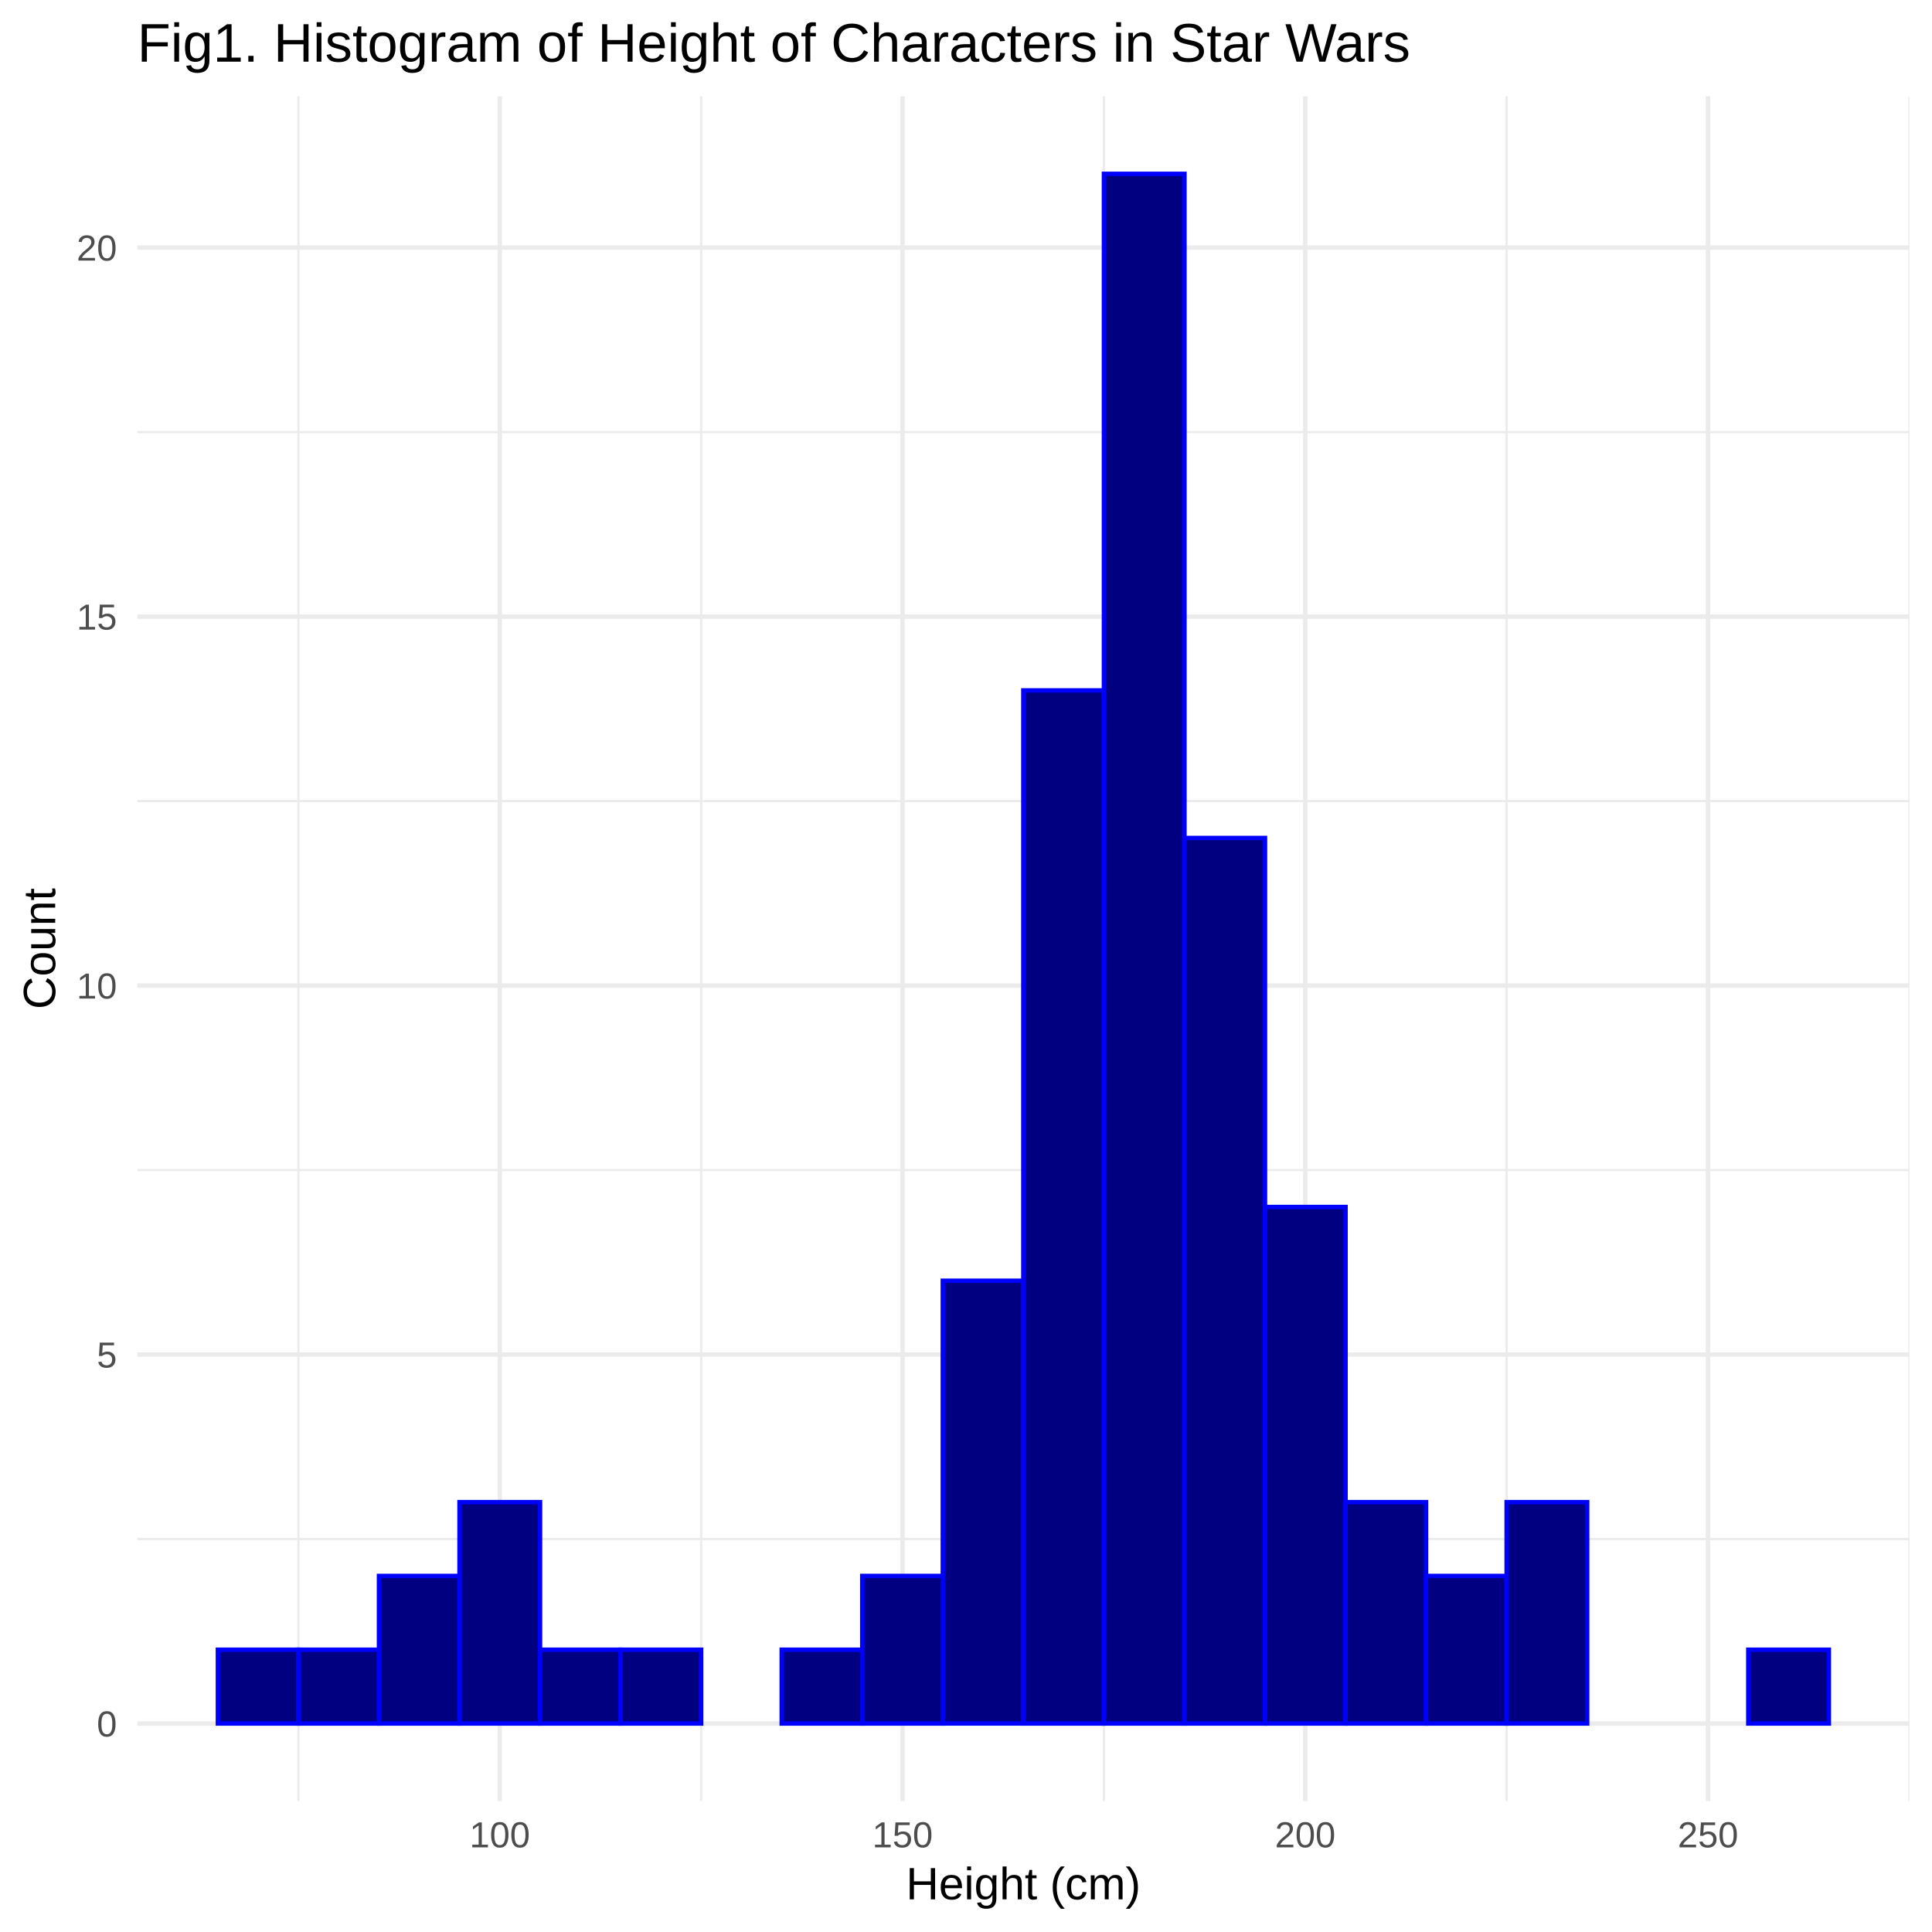
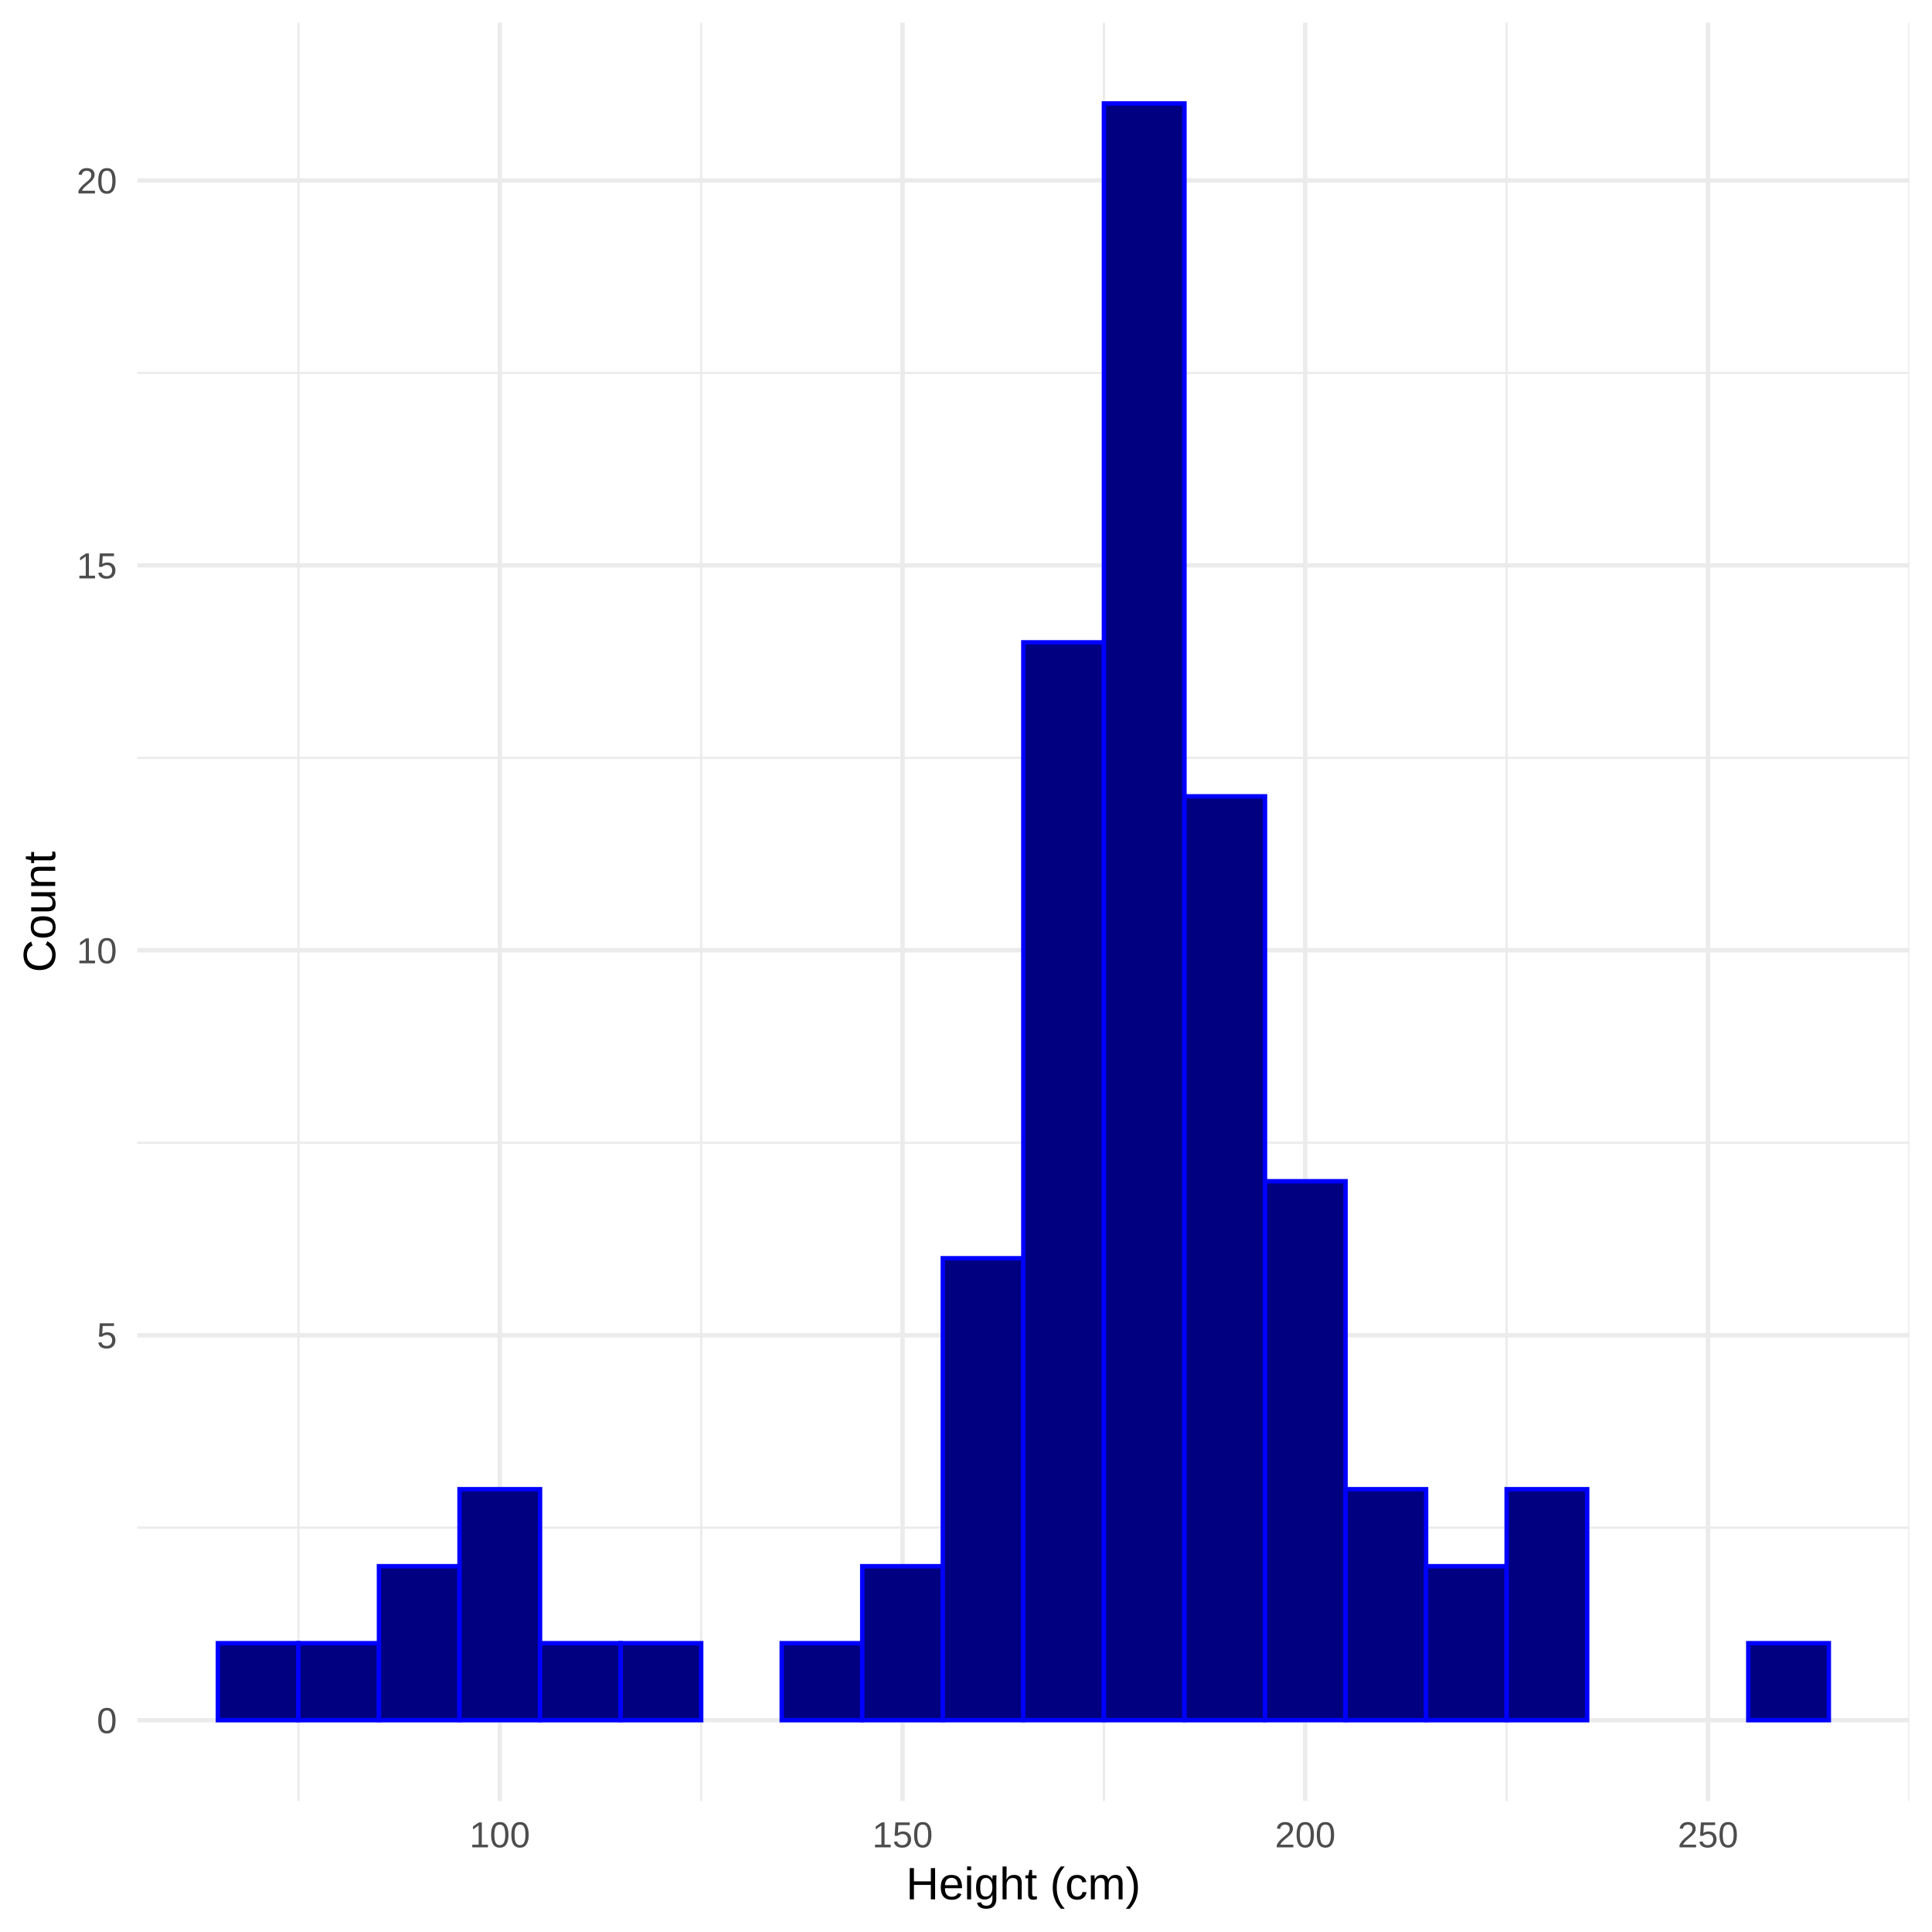
<svg xmlns="http://www.w3.org/2000/svg" class="svglite" width="468.00pt" height="468.00pt" viewBox="0 0 468.00 468.00">
  <defs>
    <style type="text/css">
    .svglite line, .svglite polyline, .svglite polygon, .svglite path, .svglite rect, .svglite circle {
      fill: none;
      stroke: #000000;
      stroke-linecap: round;
      stroke-linejoin: round;
      stroke-miterlimit: 10.00;
    }
    .svglite text {
      white-space: pre;
    }
  </style>
  </defs>
  <rect width="100%" height="100%" style="stroke: none; fill: #FFFFFF;" />
  <defs>
    <clipPath id="cpMC4wMHw0NjguMDB8MC4wMHw0NjguMDA=">
      <rect x="0.00" y="0.00" width="468.00" height="468.00" />
    </clipPath>
  </defs>
  <g clip-path="url(#cpMC4wMHw0NjguMDB8MC4wMHw0NjguMDA=)">
</g>
  <defs>
-     <clipPath id="cpMzMuMjd8NDYyLjUyfDIzLjM0fDQzNi4yNw==">
-       <rect x="33.27" y="23.34" width="429.25" height="412.93" />
+     <clipPath id="cpMzMuMjd8NDYyLjUyfDUuNDh8NDM2LjI3">
+       <rect x="33.27" y="5.48" width="429.25" height="430.79" />
    </clipPath>
  </defs>
-   <g clip-path="url(#cpMzMuMjd8NDYyLjUyfDIzLjM0fDQzNi4yNw==)">
-     <polyline points="33.27,372.81 462.52,372.81 " style="stroke-width: 0.53; stroke: #EBEBEB; stroke-linecap: butt;" />
-     <polyline points="33.27,283.43 462.52,283.43 " style="stroke-width: 0.53; stroke: #EBEBEB; stroke-linecap: butt;" />
-     <polyline points="33.27,194.05 462.52,194.05 " style="stroke-width: 0.53; stroke: #EBEBEB; stroke-linecap: butt;" />
-     <polyline points="33.27,104.67 462.52,104.67 " style="stroke-width: 0.53; stroke: #EBEBEB; stroke-linecap: butt;" />
-     <polyline points="72.29,436.27 72.29,23.34 " style="stroke-width: 0.53; stroke: #EBEBEB; stroke-linecap: butt;" />
-     <polyline points="169.85,436.27 169.85,23.34 " style="stroke-width: 0.53; stroke: #EBEBEB; stroke-linecap: butt;" />
-     <polyline points="267.41,436.27 267.41,23.34 " style="stroke-width: 0.53; stroke: #EBEBEB; stroke-linecap: butt;" />
-     <polyline points="364.96,436.27 364.96,23.34 " style="stroke-width: 0.53; stroke: #EBEBEB; stroke-linecap: butt;" />
-     <polyline points="462.52,436.27 462.52,23.34 " style="stroke-width: 0.53; stroke: #EBEBEB; stroke-linecap: butt;" />
-     <polyline points="33.27,417.50 462.52,417.50 " style="stroke-width: 1.07; stroke: #EBEBEB; stroke-linecap: butt;" />
-     <polyline points="33.27,328.12 462.52,328.12 " style="stroke-width: 1.07; stroke: #EBEBEB; stroke-linecap: butt;" />
-     <polyline points="33.27,238.74 462.52,238.74 " style="stroke-width: 1.07; stroke: #EBEBEB; stroke-linecap: butt;" />
-     <polyline points="33.27,149.36 462.52,149.36 " style="stroke-width: 1.07; stroke: #EBEBEB; stroke-linecap: butt;" />
-     <polyline points="33.27,59.98 462.52,59.98 " style="stroke-width: 1.07; stroke: #EBEBEB; stroke-linecap: butt;" />
-     <polyline points="121.07,436.27 121.07,23.34 " style="stroke-width: 1.07; stroke: #EBEBEB; stroke-linecap: butt;" />
-     <polyline points="218.63,436.27 218.63,23.34 " style="stroke-width: 1.07; stroke: #EBEBEB; stroke-linecap: butt;" />
-     <polyline points="316.18,436.27 316.18,23.34 " style="stroke-width: 1.07; stroke: #EBEBEB; stroke-linecap: butt;" />
-     <polyline points="413.74,436.27 413.74,23.34 " style="stroke-width: 1.07; stroke: #EBEBEB; stroke-linecap: butt;" />
-     <rect x="52.78" y="399.62" width="19.51" height="17.88" style="stroke-width: 1.07; stroke: #0000FF; stroke-linecap: butt; stroke-linejoin: miter; fill: #000080;" />
-     <rect x="72.29" y="399.62" width="19.51" height="17.88" style="stroke-width: 1.07; stroke: #0000FF; stroke-linecap: butt; stroke-linejoin: miter; fill: #000080;" />
-     <rect x="91.80" y="381.75" width="19.51" height="35.75" style="stroke-width: 1.07; stroke: #0000FF; stroke-linecap: butt; stroke-linejoin: miter; fill: #000080;" />
-     <rect x="111.31" y="363.87" width="19.51" height="53.63" style="stroke-width: 1.07; stroke: #0000FF; stroke-linecap: butt; stroke-linejoin: miter; fill: #000080;" />
-     <rect x="130.82" y="399.62" width="19.51" height="17.88" style="stroke-width: 1.07; stroke: #0000FF; stroke-linecap: butt; stroke-linejoin: miter; fill: #000080;" />
-     <rect x="150.34" y="399.62" width="19.51" height="17.88" style="stroke-width: 1.07; stroke: #0000FF; stroke-linecap: butt; stroke-linejoin: miter; fill: #000080;" />
-     <rect x="169.85" y="417.50" width="19.51" height="0.00" style="stroke-width: 1.07; stroke: #0000FF; stroke-linecap: butt; stroke-linejoin: miter; fill: #000080;" />
-     <rect x="189.36" y="399.62" width="19.51" height="17.88" style="stroke-width: 1.07; stroke: #0000FF; stroke-linecap: butt; stroke-linejoin: miter; fill: #000080;" />
-     <rect x="208.87" y="381.75" width="19.51" height="35.75" style="stroke-width: 1.07; stroke: #0000FF; stroke-linecap: butt; stroke-linejoin: miter; fill: #000080;" />
-     <rect x="228.38" y="310.24" width="19.51" height="107.25" style="stroke-width: 1.07; stroke: #0000FF; stroke-linecap: butt; stroke-linejoin: miter; fill: #000080;" />
-     <rect x="247.89" y="167.24" width="19.51" height="250.26" style="stroke-width: 1.07; stroke: #0000FF; stroke-linecap: butt; stroke-linejoin: miter; fill: #000080;" />
-     <rect x="267.41" y="42.11" width="19.51" height="375.39" style="stroke-width: 1.07; stroke: #0000FF; stroke-linecap: butt; stroke-linejoin: miter; fill: #000080;" />
-     <rect x="286.92" y="202.99" width="19.51" height="214.51" style="stroke-width: 1.07; stroke: #0000FF; stroke-linecap: butt; stroke-linejoin: miter; fill: #000080;" />
-     <rect x="306.43" y="292.37" width="19.51" height="125.13" style="stroke-width: 1.07; stroke: #0000FF; stroke-linecap: butt; stroke-linejoin: miter; fill: #000080;" />
-     <rect x="325.94" y="363.87" width="19.51" height="53.63" style="stroke-width: 1.07; stroke: #0000FF; stroke-linecap: butt; stroke-linejoin: miter; fill: #000080;" />
-     <rect x="345.45" y="381.75" width="19.51" height="35.75" style="stroke-width: 1.07; stroke: #0000FF; stroke-linecap: butt; stroke-linejoin: miter; fill: #000080;" />
-     <rect x="364.96" y="363.87" width="19.51" height="53.63" style="stroke-width: 1.07; stroke: #0000FF; stroke-linecap: butt; stroke-linejoin: miter; fill: #000080;" />
-     <rect x="384.47" y="417.50" width="19.51" height="0.00" style="stroke-width: 1.07; stroke: #0000FF; stroke-linecap: butt; stroke-linejoin: miter; fill: #000080;" />
-     <rect x="403.99" y="417.50" width="19.51" height="0.00" style="stroke-width: 1.07; stroke: #0000FF; stroke-linecap: butt; stroke-linejoin: miter; fill: #000080;" />
-     <rect x="423.50" y="399.62" width="19.51" height="17.88" style="stroke-width: 1.07; stroke: #0000FF; stroke-linecap: butt; stroke-linejoin: miter; fill: #000080;" />
+   <g clip-path="url(#cpMzMuMjd8NDYyLjUyfDUuNDh8NDM2LjI3)">
+     <polyline points="33.27,370.06 462.52,370.06 " style="stroke-width: 0.53; stroke: #EBEBEB; stroke-linecap: butt;" />
+     <polyline points="33.27,276.82 462.52,276.82 " style="stroke-width: 0.53; stroke: #EBEBEB; stroke-linecap: butt;" />
+     <polyline points="33.27,183.58 462.52,183.58 " style="stroke-width: 0.53; stroke: #EBEBEB; stroke-linecap: butt;" />
+     <polyline points="33.27,90.33 462.52,90.33 " style="stroke-width: 0.53; stroke: #EBEBEB; stroke-linecap: butt;" />
+     <polyline points="72.29,436.27 72.29,5.48 " style="stroke-width: 0.53; stroke: #EBEBEB; stroke-linecap: butt;" />
+     <polyline points="169.85,436.27 169.85,5.48 " style="stroke-width: 0.53; stroke: #EBEBEB; stroke-linecap: butt;" />
+     <polyline points="267.41,436.27 267.41,5.48 " style="stroke-width: 0.53; stroke: #EBEBEB; stroke-linecap: butt;" />
+     <polyline points="364.96,436.27 364.96,5.48 " style="stroke-width: 0.53; stroke: #EBEBEB; stroke-linecap: butt;" />
+     <polyline points="462.52,436.27 462.52,5.48 " style="stroke-width: 0.53; stroke: #EBEBEB; stroke-linecap: butt;" />
+     <polyline points="33.27,416.68 462.52,416.68 " style="stroke-width: 1.07; stroke: #EBEBEB; stroke-linecap: butt;" />
+     <polyline points="33.27,323.44 462.52,323.44 " style="stroke-width: 1.07; stroke: #EBEBEB; stroke-linecap: butt;" />
+     <polyline points="33.27,230.20 462.52,230.20 " style="stroke-width: 1.07; stroke: #EBEBEB; stroke-linecap: butt;" />
+     <polyline points="33.27,136.95 462.52,136.95 " style="stroke-width: 1.07; stroke: #EBEBEB; stroke-linecap: butt;" />
+     <polyline points="33.27,43.71 462.52,43.71 " style="stroke-width: 1.07; stroke: #EBEBEB; stroke-linecap: butt;" />
+     <polyline points="121.07,436.27 121.07,5.48 " style="stroke-width: 1.07; stroke: #EBEBEB; stroke-linecap: butt;" />
+     <polyline points="218.63,436.27 218.63,5.48 " style="stroke-width: 1.07; stroke: #EBEBEB; stroke-linecap: butt;" />
+     <polyline points="316.18,436.27 316.18,5.48 " style="stroke-width: 1.07; stroke: #EBEBEB; stroke-linecap: butt;" />
+     <polyline points="413.74,436.27 413.74,5.48 " style="stroke-width: 1.07; stroke: #EBEBEB; stroke-linecap: butt;" />
+     <rect x="52.78" y="398.04" width="19.51" height="18.65" style="stroke-width: 1.07; stroke: #0000FF; stroke-linecap: butt; stroke-linejoin: miter; fill: #000080;" />
+     <rect x="72.29" y="398.04" width="19.51" height="18.65" style="stroke-width: 1.07; stroke: #0000FF; stroke-linecap: butt; stroke-linejoin: miter; fill: #000080;" />
+     <rect x="91.80" y="379.39" width="19.51" height="37.30" style="stroke-width: 1.07; stroke: #0000FF; stroke-linecap: butt; stroke-linejoin: miter; fill: #000080;" />
+     <rect x="111.31" y="360.74" width="19.51" height="55.95" style="stroke-width: 1.07; stroke: #0000FF; stroke-linecap: butt; stroke-linejoin: miter; fill: #000080;" />
+     <rect x="130.82" y="398.04" width="19.51" height="18.65" style="stroke-width: 1.07; stroke: #0000FF; stroke-linecap: butt; stroke-linejoin: miter; fill: #000080;" />
+     <rect x="150.34" y="398.04" width="19.51" height="18.65" style="stroke-width: 1.07; stroke: #0000FF; stroke-linecap: butt; stroke-linejoin: miter; fill: #000080;" />
+     <rect x="169.85" y="416.68" width="19.51" height="0.00" style="stroke-width: 1.07; stroke: #0000FF; stroke-linecap: butt; stroke-linejoin: miter; fill: #000080;" />
+     <rect x="189.36" y="398.04" width="19.51" height="18.65" style="stroke-width: 1.07; stroke: #0000FF; stroke-linecap: butt; stroke-linejoin: miter; fill: #000080;" />
+     <rect x="208.87" y="379.39" width="19.51" height="37.30" style="stroke-width: 1.07; stroke: #0000FF; stroke-linecap: butt; stroke-linejoin: miter; fill: #000080;" />
+     <rect x="228.38" y="304.79" width="19.51" height="111.89" style="stroke-width: 1.07; stroke: #0000FF; stroke-linecap: butt; stroke-linejoin: miter; fill: #000080;" />
+     <rect x="247.89" y="155.60" width="19.51" height="261.08" style="stroke-width: 1.07; stroke: #0000FF; stroke-linecap: butt; stroke-linejoin: miter; fill: #000080;" />
+     <rect x="267.41" y="25.06" width="19.51" height="391.62" style="stroke-width: 1.07; stroke: #0000FF; stroke-linecap: butt; stroke-linejoin: miter; fill: #000080;" />
+     <rect x="286.92" y="192.90" width="19.51" height="223.79" style="stroke-width: 1.07; stroke: #0000FF; stroke-linecap: butt; stroke-linejoin: miter; fill: #000080;" />
+     <rect x="306.43" y="286.14" width="19.51" height="130.54" style="stroke-width: 1.07; stroke: #0000FF; stroke-linecap: butt; stroke-linejoin: miter; fill: #000080;" />
+     <rect x="325.94" y="360.74" width="19.51" height="55.95" style="stroke-width: 1.07; stroke: #0000FF; stroke-linecap: butt; stroke-linejoin: miter; fill: #000080;" />
+     <rect x="345.45" y="379.39" width="19.51" height="37.30" style="stroke-width: 1.07; stroke: #0000FF; stroke-linecap: butt; stroke-linejoin: miter; fill: #000080;" />
+     <rect x="364.96" y="360.74" width="19.51" height="55.95" style="stroke-width: 1.07; stroke: #0000FF; stroke-linecap: butt; stroke-linejoin: miter; fill: #000080;" />
+     <rect x="384.47" y="416.68" width="19.51" height="0.00" style="stroke-width: 1.07; stroke: #0000FF; stroke-linecap: butt; stroke-linejoin: miter; fill: #000080;" />
+     <rect x="403.99" y="416.68" width="19.51" height="0.00" style="stroke-width: 1.07; stroke: #0000FF; stroke-linecap: butt; stroke-linejoin: miter; fill: #000080;" />
+     <rect x="423.50" y="398.04" width="19.51" height="18.65" style="stroke-width: 1.07; stroke: #0000FF; stroke-linecap: butt; stroke-linejoin: miter; fill: #000080;" />
  </g>
  <g clip-path="url(#cpMC4wMHw0NjguMDB8MC4wMHw0NjguMDA=)">
-     <text x="28.34" y="420.65" text-anchor="end" style="font-size: 8.80px;fill: #4D4D4D; font-family: &quot;Arial&quot;;" textLength="4.90px" lengthAdjust="spacingAndGlyphs">0</text>
-     <text x="28.34" y="331.27" text-anchor="end" style="font-size: 8.80px;fill: #4D4D4D; font-family: &quot;Arial&quot;;" textLength="4.90px" lengthAdjust="spacingAndGlyphs">5</text>
-     <text x="28.34" y="241.89" text-anchor="end" style="font-size: 8.80px;fill: #4D4D4D; font-family: &quot;Arial&quot;;" textLength="9.79px" lengthAdjust="spacingAndGlyphs">10</text>
-     <text x="28.34" y="152.51" text-anchor="end" style="font-size: 8.80px;fill: #4D4D4D; font-family: &quot;Arial&quot;;" textLength="9.79px" lengthAdjust="spacingAndGlyphs">15</text>
-     <text x="28.34" y="63.13" text-anchor="end" style="font-size: 8.80px;fill: #4D4D4D; font-family: &quot;Arial&quot;;" textLength="9.79px" lengthAdjust="spacingAndGlyphs">20</text>
+     <text x="28.34" y="419.84" text-anchor="end" style="font-size: 8.80px;fill: #4D4D4D; font-family: &quot;Arial&quot;;" textLength="4.90px" lengthAdjust="spacingAndGlyphs">0</text>
+     <text x="28.34" y="326.59" text-anchor="end" style="font-size: 8.80px;fill: #4D4D4D; font-family: &quot;Arial&quot;;" textLength="4.90px" lengthAdjust="spacingAndGlyphs">5</text>
+     <text x="28.34" y="233.35" text-anchor="end" style="font-size: 8.80px;fill: #4D4D4D; font-family: &quot;Arial&quot;;" textLength="9.79px" lengthAdjust="spacingAndGlyphs">10</text>
+     <text x="28.34" y="140.11" text-anchor="end" style="font-size: 8.80px;fill: #4D4D4D; font-family: &quot;Arial&quot;;" textLength="9.79px" lengthAdjust="spacingAndGlyphs">15</text>
+     <text x="28.34" y="46.86" text-anchor="end" style="font-size: 8.80px;fill: #4D4D4D; font-family: &quot;Arial&quot;;" textLength="9.79px" lengthAdjust="spacingAndGlyphs">20</text>
    <text x="121.07" y="447.50" text-anchor="middle" style="font-size: 8.80px;fill: #4D4D4D; font-family: &quot;Arial&quot;;" textLength="14.69px" lengthAdjust="spacingAndGlyphs">100</text>
    <text x="218.63" y="447.50" text-anchor="middle" style="font-size: 8.80px;fill: #4D4D4D; font-family: &quot;Arial&quot;;" textLength="14.69px" lengthAdjust="spacingAndGlyphs">150</text>
    <text x="316.18" y="447.50" text-anchor="middle" style="font-size: 8.80px;fill: #4D4D4D; font-family: &quot;Arial&quot;;" textLength="14.69px" lengthAdjust="spacingAndGlyphs">200</text>
    <text x="413.74" y="447.50" text-anchor="middle" style="font-size: 8.80px;fill: #4D4D4D; font-family: &quot;Arial&quot;;" textLength="14.69px" lengthAdjust="spacingAndGlyphs">250</text>
    <text x="247.89" y="460.09" text-anchor="middle" style="font-size: 11.00px; font-family: &quot;Arial&quot;;" textLength="56.84px" lengthAdjust="spacingAndGlyphs">Height (cm)</text>
-     <text transform="translate(13.37,229.80) rotate(-90)" text-anchor="middle" style="font-size: 11.00px; font-family: &quot;Arial&quot;;" textLength="29.35px" lengthAdjust="spacingAndGlyphs">Count</text>
-     <text x="33.27" y="14.94" style="font-size: 13.20px; font-family: &quot;Arial&quot;;" textLength="308.63px" lengthAdjust="spacingAndGlyphs">Fig1. Histogram of Height of Characters in Star Wars</text>
+     <text transform="translate(13.37,220.87) rotate(-90)" text-anchor="middle" style="font-size: 11.00px; font-family: &quot;Arial&quot;;" textLength="29.35px" lengthAdjust="spacingAndGlyphs">Count</text>
  </g>
</svg>
